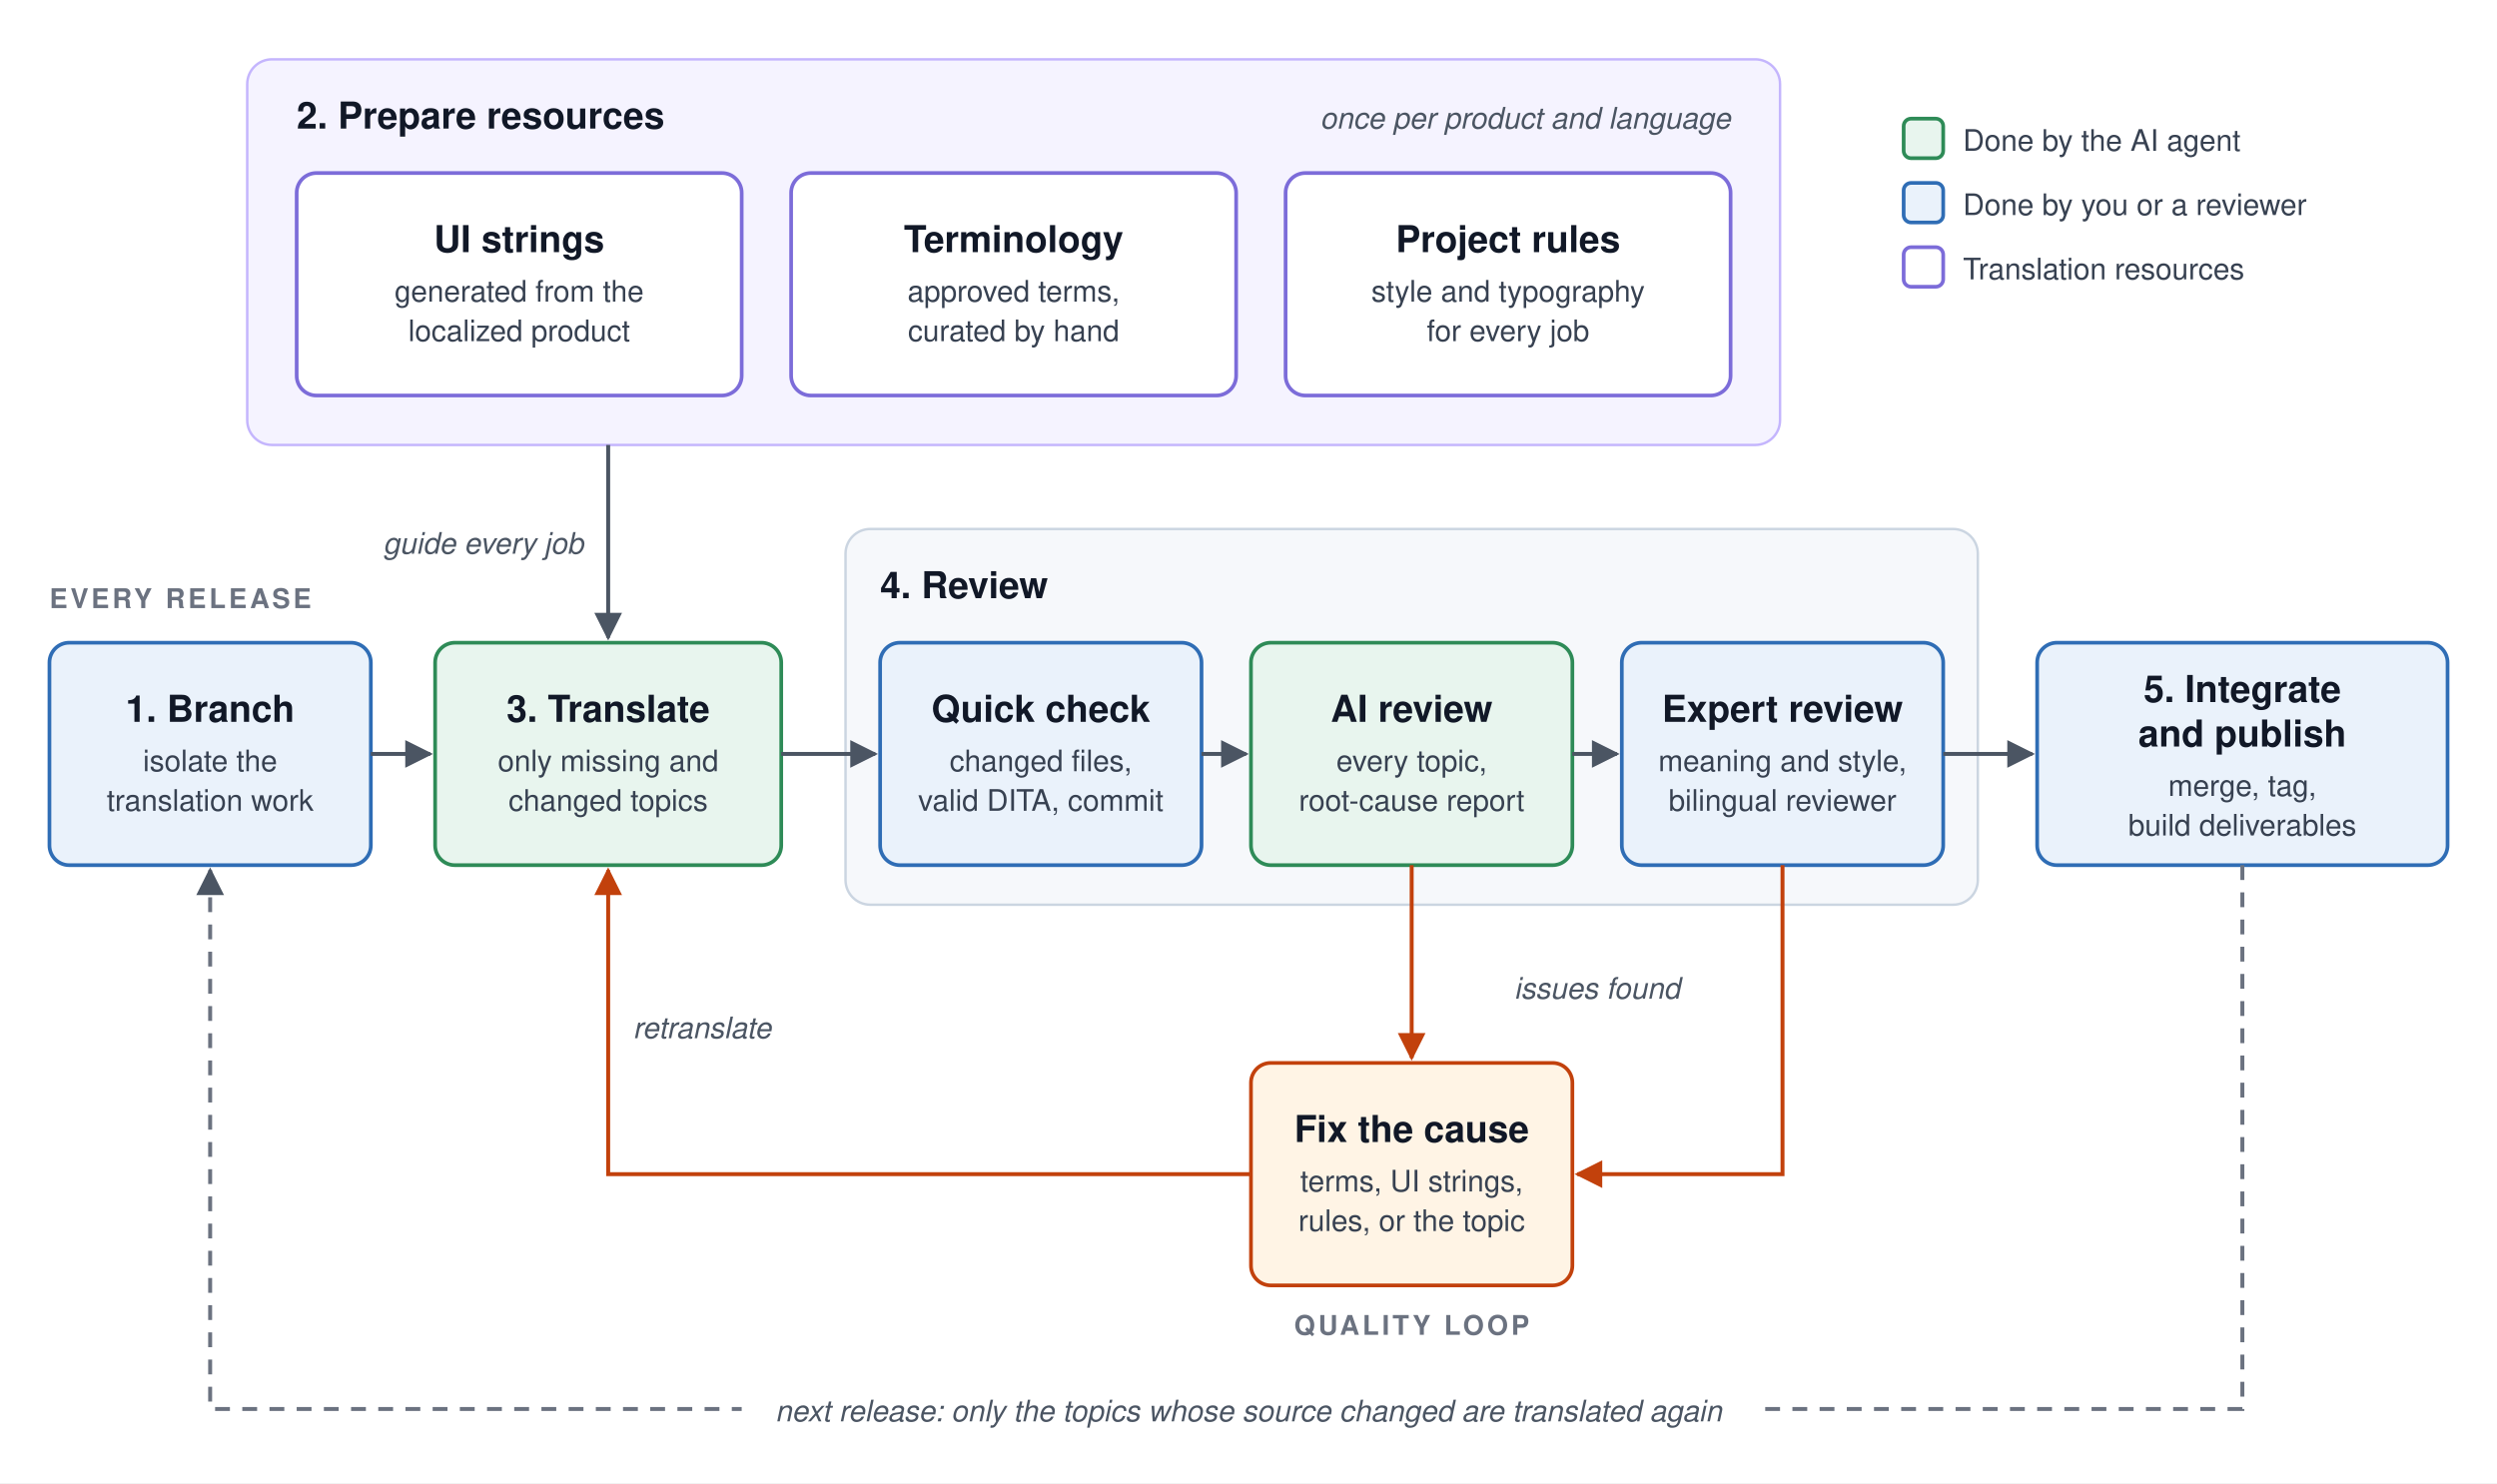
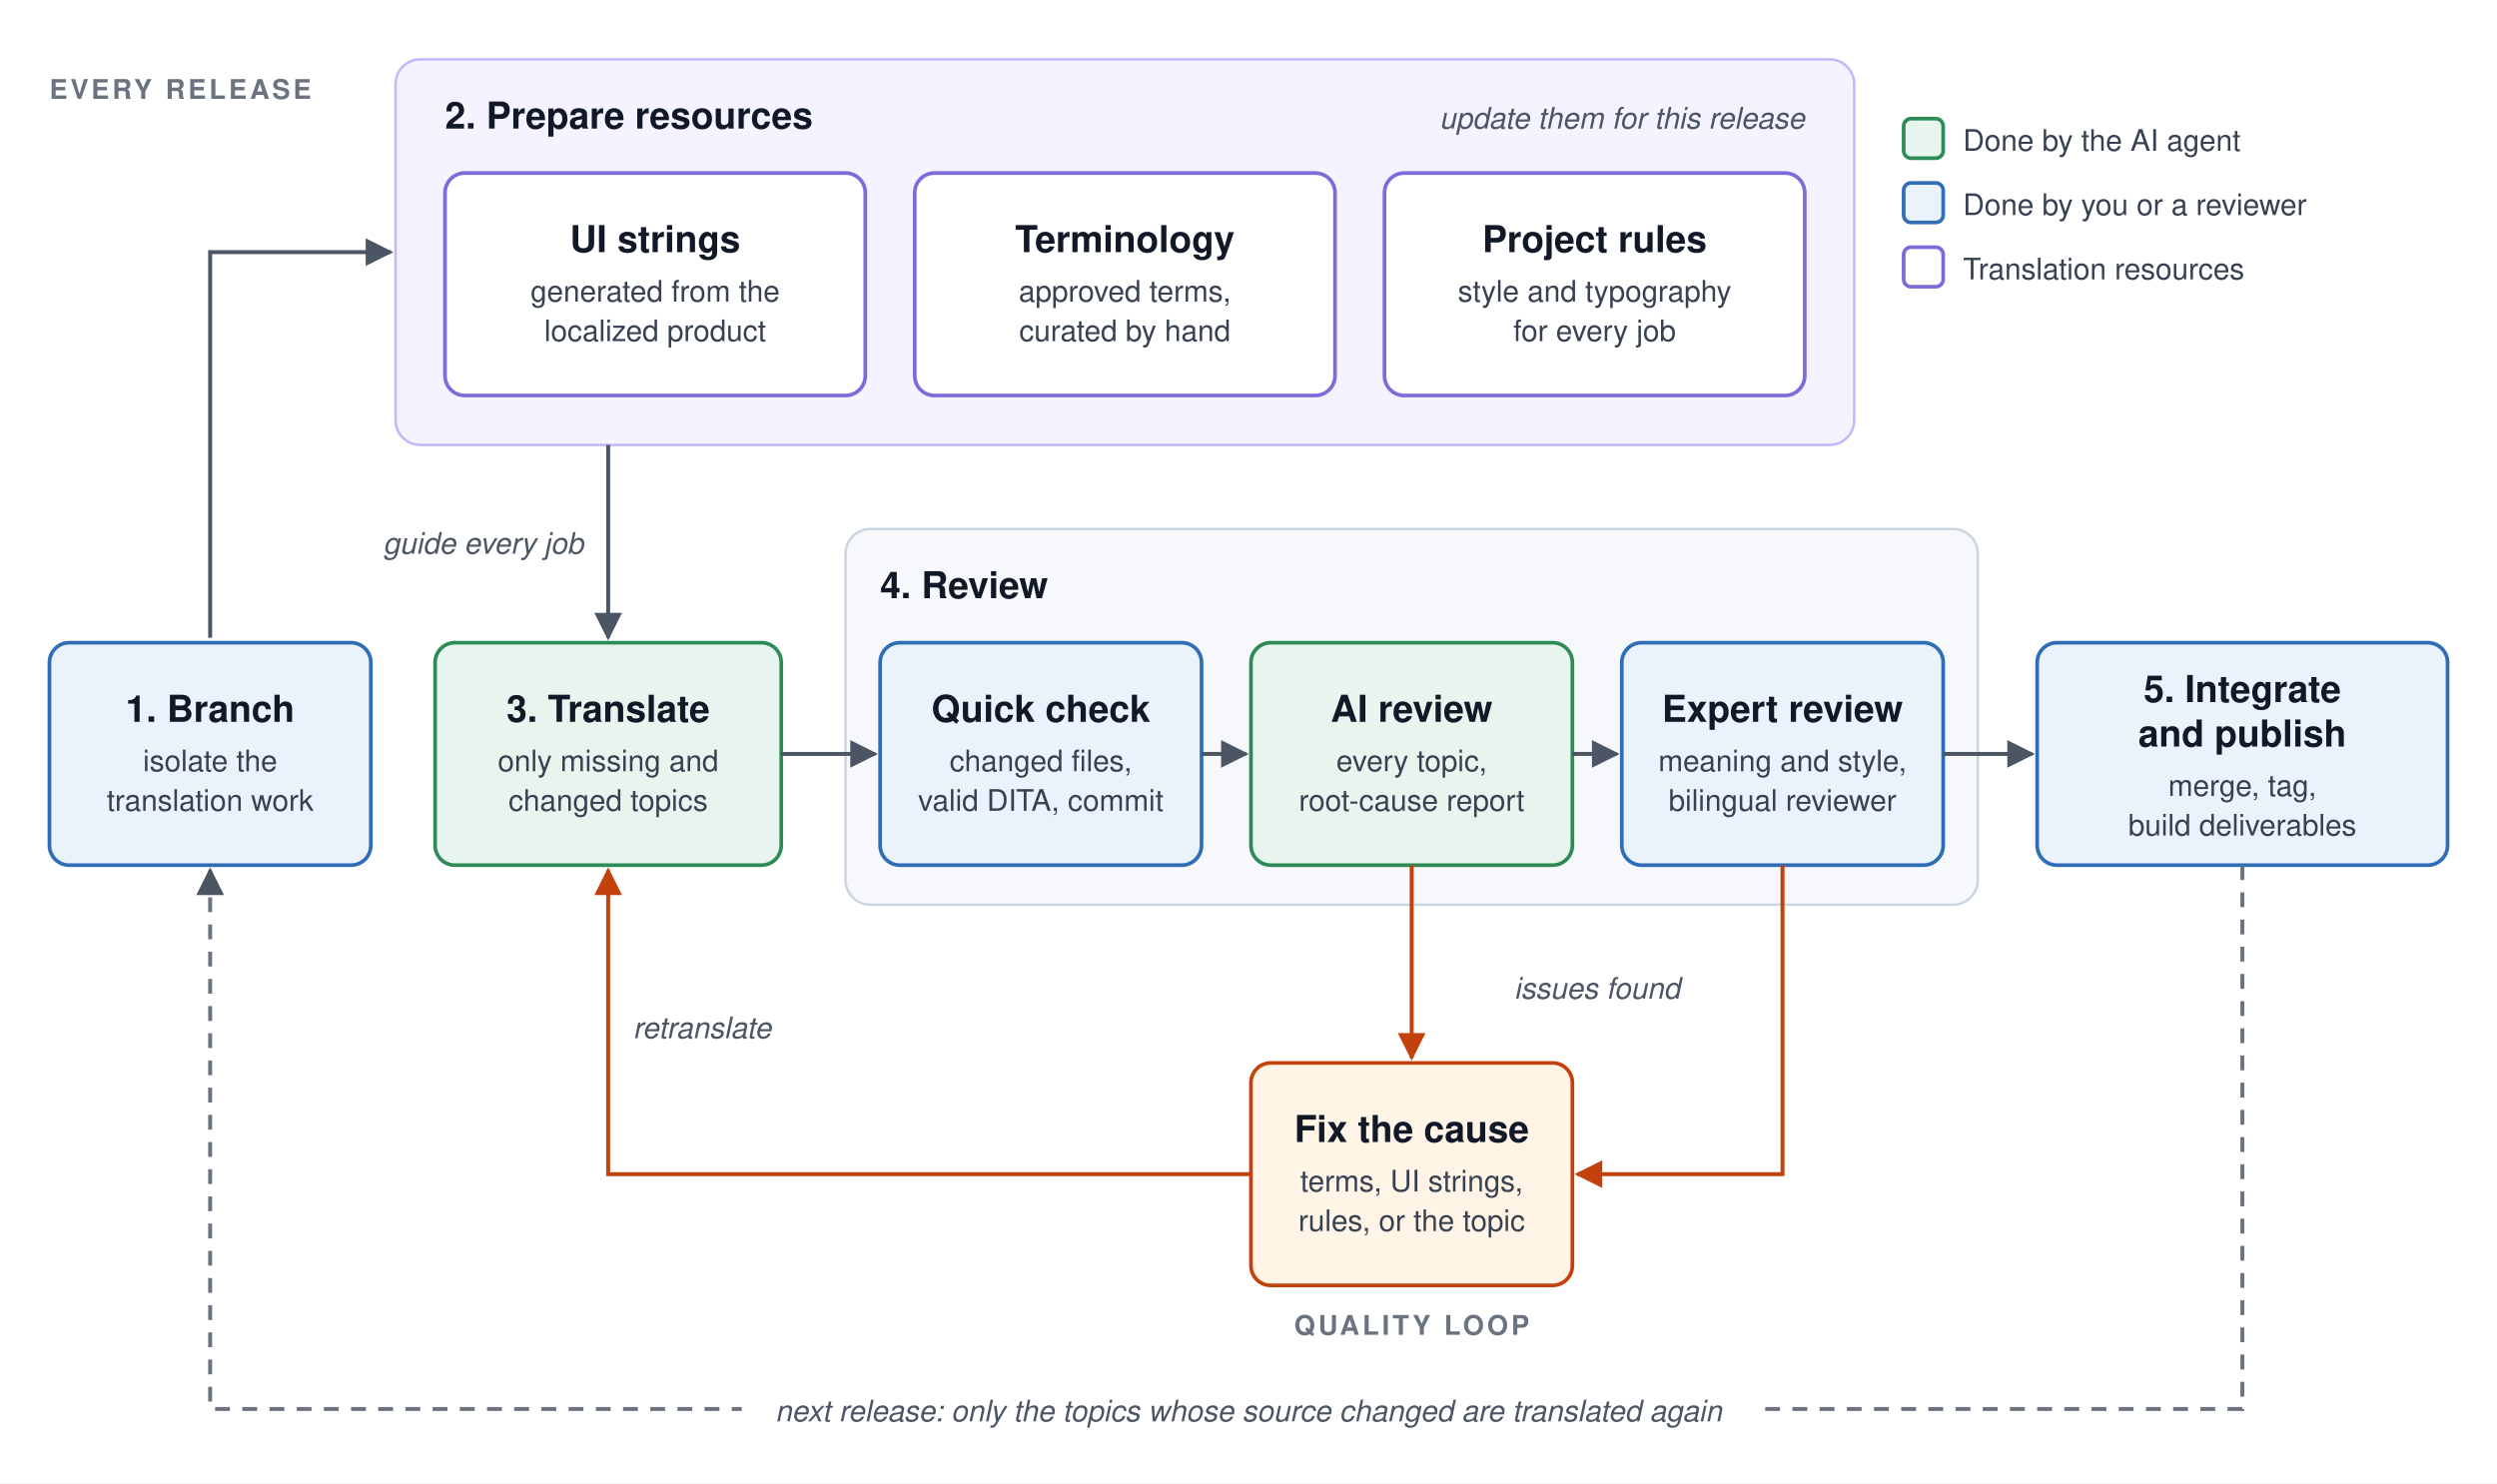
<svg xmlns="http://www.w3.org/2000/svg" viewBox="0 0 1010 600" width="1010" height="600" font-family="Segoe UI, Helvetica, Arial, sans-serif">
  <defs>
    <marker id="arrow" viewBox="0 0 10 10" refX="9" refY="5" markerWidth="7" markerHeight="7" orient="auto-start-reverse">
      <path d="M0,0 L10,5 L0,10 z" fill="#4B5563" />
    </marker>
    <marker id="arrow-orange" viewBox="0 0 10 10" refX="9" refY="5" markerWidth="7" markerHeight="7" orient="auto-start-reverse">
      <path d="M0,0 L10,5 L0,10 z" fill="#C2410C" />
    </marker>
    <style>
      .label { font-size: 11px; font-weight: 700; letter-spacing: 1.2px; fill: #6B7280; }
      .title { font-size: 15px; font-weight: 700; fill: #111827; }
      .sub { font-size: 12px; fill: #374151; }
      .note { font-size: 12px; fill: #4B5563; font-style: italic; }
      .human { fill: #EAF2FB; stroke: #2F6DB5; stroke-width: 1.5; }
      .ai { fill: #E8F5EE; stroke: #2E8B57; stroke-width: 1.5; }
      .setup { fill: #FFFFFF; stroke: #7C6CD9; stroke-width: 1.5; }
      .fix { fill: #FFF4E5; stroke: #C2410C; stroke-width: 1.5; }
      .line { fill: none; stroke: #4B5563; stroke-width: 1.6; }
      .loop { fill: none; stroke: #C2410C; stroke-width: 1.6; }
      .release { fill: none; stroke: #6B7280; stroke-width: 1.6; stroke-dasharray: 6 5; }
    </style>
  </defs>
  <rect width="1010" height="600" fill="#FFFFFF" />
  <rect x="770" y="48" width="16" height="16" rx="3" class="ai" />
  <text x="794" y="61" class="sub">Done by the AI agent</text>
  <rect x="770" y="74" width="16" height="16" rx="3" class="human" />
  <text x="794" y="87" class="sub">Done by you or a reviewer</text>
  <rect x="770" y="100" width="16" height="16" rx="3" class="setup" />
  <text x="794" y="113" class="sub">Translation resources</text>
-   <rect x="100" y="24" width="620" height="156" rx="10" fill="#F5F3FF" stroke="#C4B5FD" stroke-width="1" />
-   <text x="120" y="52" class="title">2. Prepare resources</text>
-   <text x="700" y="52" text-anchor="end" class="note">once per product and language</text>
-   <rect x="120" y="70" width="180" height="90" rx="8" class="setup" />
-   <text x="210" y="102" text-anchor="middle" class="title">UI strings</text>
-   <text x="210" y="122" text-anchor="middle" class="sub">generated from the</text>
-   <text x="210" y="138" text-anchor="middle" class="sub">localized product</text>
-   <rect x="320" y="70" width="180" height="90" rx="8" class="setup" />
-   <text x="410" y="102" text-anchor="middle" class="title">Terminology</text>
-   <text x="410" y="122" text-anchor="middle" class="sub">approved terms,</text>
-   <text x="410" y="138" text-anchor="middle" class="sub">curated by hand</text>
-   <rect x="520" y="70" width="180" height="90" rx="8" class="setup" />
-   <text x="610" y="102" text-anchor="middle" class="title">Project rules</text>
-   <text x="610" y="122" text-anchor="middle" class="sub">style and typography</text>
-   <text x="610" y="138" text-anchor="middle" class="sub">for every job</text>
+   <text x="20" y="40" class="label">EVERY RELEASE</text>
+   <rect x="160" y="24" width="590" height="156" rx="10" fill="#F5F3FF" stroke="#C4B5FD" stroke-width="1" />
+   <text x="180" y="52" class="title">2. Prepare resources</text>
+   <text x="730" y="52" text-anchor="end" class="note">update them for this release</text>
+   <rect x="180" y="70" width="170" height="90" rx="8" class="setup" />
+   <text x="265" y="102" text-anchor="middle" class="title">UI strings</text>
+   <text x="265" y="122" text-anchor="middle" class="sub">generated from the</text>
+   <text x="265" y="138" text-anchor="middle" class="sub">localized product</text>
+   <rect x="370" y="70" width="170" height="90" rx="8" class="setup" />
+   <text x="455" y="102" text-anchor="middle" class="title">Terminology</text>
+   <text x="455" y="122" text-anchor="middle" class="sub">approved terms,</text>
+   <text x="455" y="138" text-anchor="middle" class="sub">curated by hand</text>
+   <rect x="560" y="70" width="170" height="90" rx="8" class="setup" />
+   <text x="645" y="102" text-anchor="middle" class="title">Project rules</text>
+   <text x="645" y="122" text-anchor="middle" class="sub">style and typography</text>
+   <text x="645" y="138" text-anchor="middle" class="sub">for every job</text>
+   <path d="M85,258 L85,102 L158,102" class="line" marker-end="url(#arrow)" />
  <path d="M246,180 L246,258" class="line" marker-end="url(#arrow)" />
  <text x="236" y="224" text-anchor="end" class="note">guide every job</text>
-   <text x="20" y="246" class="label">EVERY RELEASE</text>
  <rect x="20" y="260" width="130" height="90" rx="8" class="human" />
  <text x="85" y="292" text-anchor="middle" class="title">1. Branch</text>
  <text x="85" y="312" text-anchor="middle" class="sub">isolate the</text>
  <text x="85" y="328" text-anchor="middle" class="sub">translation work</text>
  <rect x="176" y="260" width="140" height="90" rx="8" class="ai" />
  <text x="246" y="292" text-anchor="middle" class="title">3. Translate</text>
  <text x="246" y="312" text-anchor="middle" class="sub">only missing and</text>
  <text x="246" y="328" text-anchor="middle" class="sub">changed topics</text>
  <rect x="342" y="214" width="458" height="152" rx="10" fill="#F6F8FB" stroke="#CBD5E1" stroke-width="1" />
  <text x="356" y="242" class="title">4. Review</text>
  <rect x="356" y="260" width="130" height="90" rx="8" class="human" />
  <text x="421" y="292" text-anchor="middle" class="title">Quick check</text>
  <text x="421" y="312" text-anchor="middle" class="sub">changed files,</text>
  <text x="421" y="328" text-anchor="middle" class="sub">valid DITA, commit</text>
  <rect x="506" y="260" width="130" height="90" rx="8" class="ai" />
  <text x="571" y="292" text-anchor="middle" class="title">AI review</text>
  <text x="571" y="312" text-anchor="middle" class="sub">every topic,</text>
  <text x="571" y="328" text-anchor="middle" class="sub">root-cause report</text>
  <rect x="656" y="260" width="130" height="90" rx="8" class="human" />
  <text x="721" y="292" text-anchor="middle" class="title">Expert review</text>
  <text x="721" y="312" text-anchor="middle" class="sub">meaning and style,</text>
  <text x="721" y="328" text-anchor="middle" class="sub">bilingual reviewer</text>
  <rect x="824" y="260" width="166" height="90" rx="8" class="human" />
  <text x="907" y="284" text-anchor="middle" class="title">5. Integrate</text>
  <text x="907" y="302" text-anchor="middle" class="title">and publish</text>
  <text x="907" y="322" text-anchor="middle" class="sub">merge, tag,</text>
  <text x="907" y="338" text-anchor="middle" class="sub">build deliverables</text>
-   <path d="M150,305 L174,305" class="line" marker-end="url(#arrow)" />
  <path d="M316,305 L354,305" class="line" marker-end="url(#arrow)" />
  <path d="M486,305 L504,305" class="line" marker-end="url(#arrow)" />
  <path d="M636,305 L654,305" class="line" marker-end="url(#arrow)" />
  <path d="M786,305 L822,305" class="line" marker-end="url(#arrow)" />
  <rect x="506" y="430" width="130" height="90" rx="8" class="fix" />
  <text x="571" y="462" text-anchor="middle" class="title">Fix the cause</text>
  <text x="571" y="482" text-anchor="middle" class="sub">terms, UI strings,</text>
  <text x="571" y="498" text-anchor="middle" class="sub">rules, or the topic</text>
  <path d="M571,350 L571,428" class="loop" marker-end="url(#arrow-orange)" />
  <path d="M721,350 L721,475 L638,475" class="loop" marker-end="url(#arrow-orange)" />
  <text x="646" y="404" text-anchor="middle" class="note" fill="#C2410C">issues found</text>
  <path d="M506,475 L246,475 L246,352" class="loop" marker-end="url(#arrow-orange)" />
  <text x="256" y="420" class="note" fill="#C2410C">retranslate</text>
  <text x="571" y="540" text-anchor="middle" class="label" fill="#C2410C">QUALITY LOOP</text>
  <path d="M907,350 L907,570 L85,570 L85,352" class="release" marker-end="url(#arrow)" />
  <rect x="300" y="559" width="410" height="22" fill="#FFFFFF" />
  <text x="505" y="575" text-anchor="middle" class="note">next release: only the topics whose source changed are translated again</text>
</svg>
